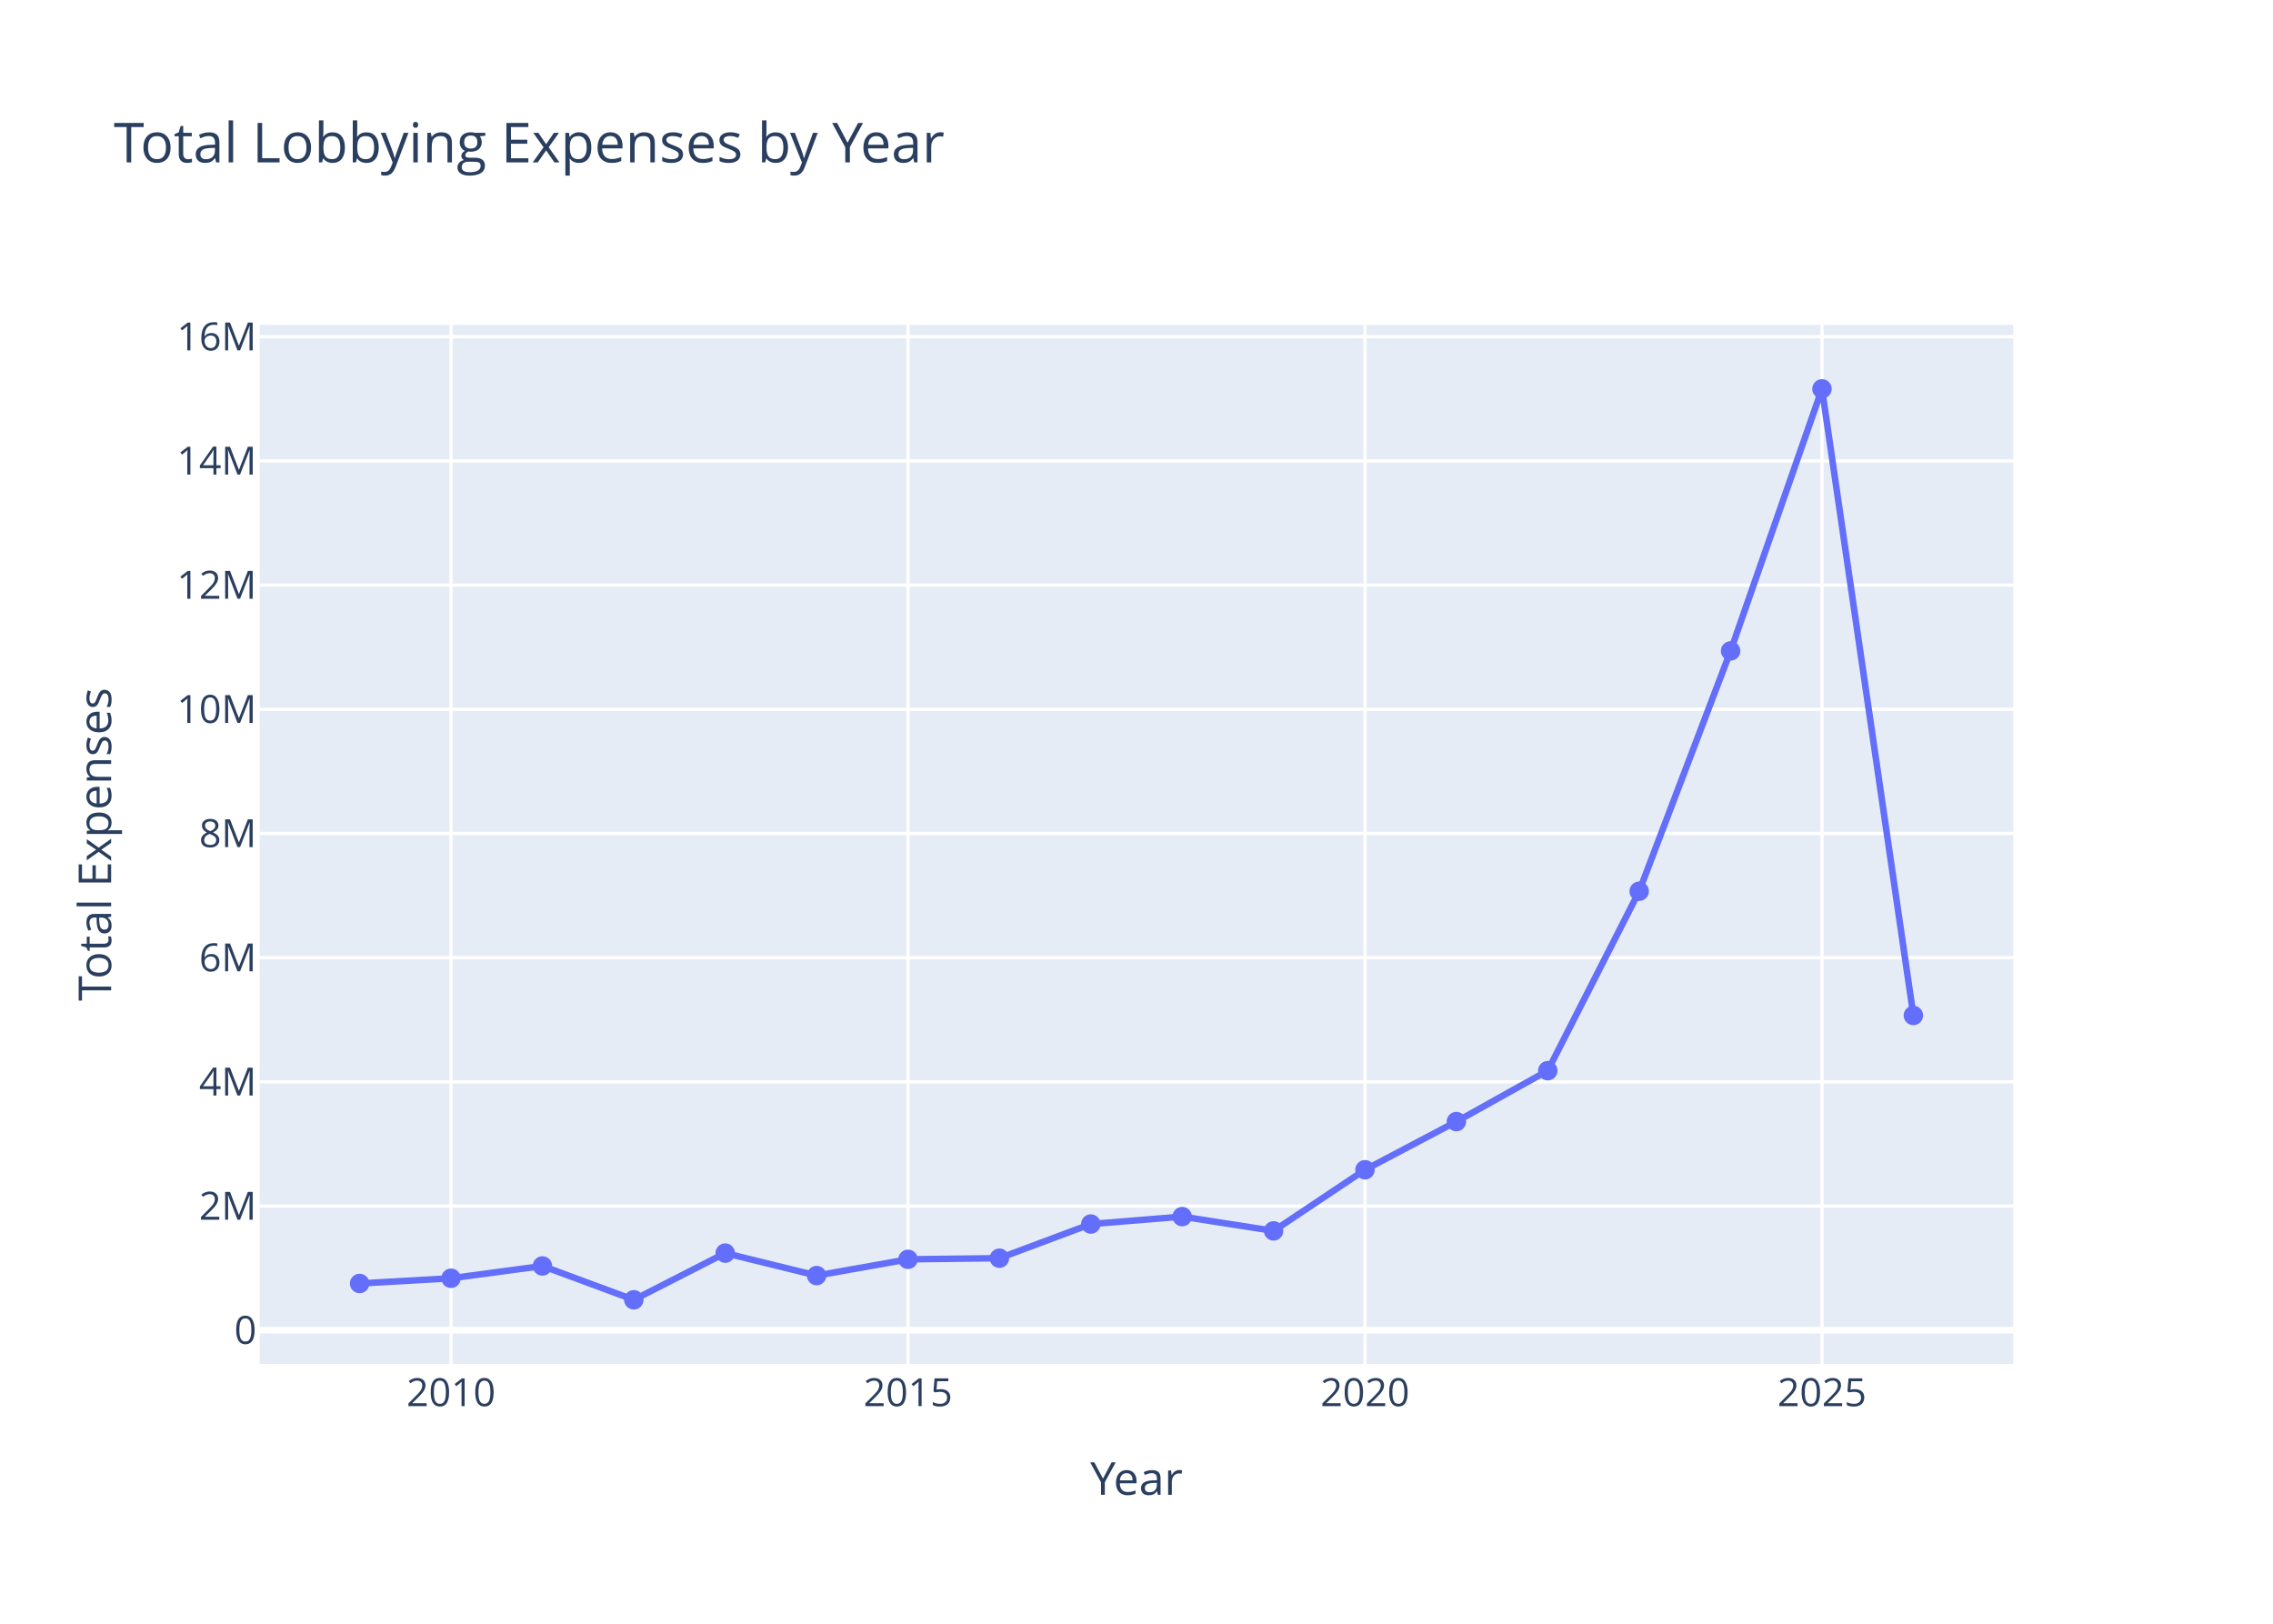
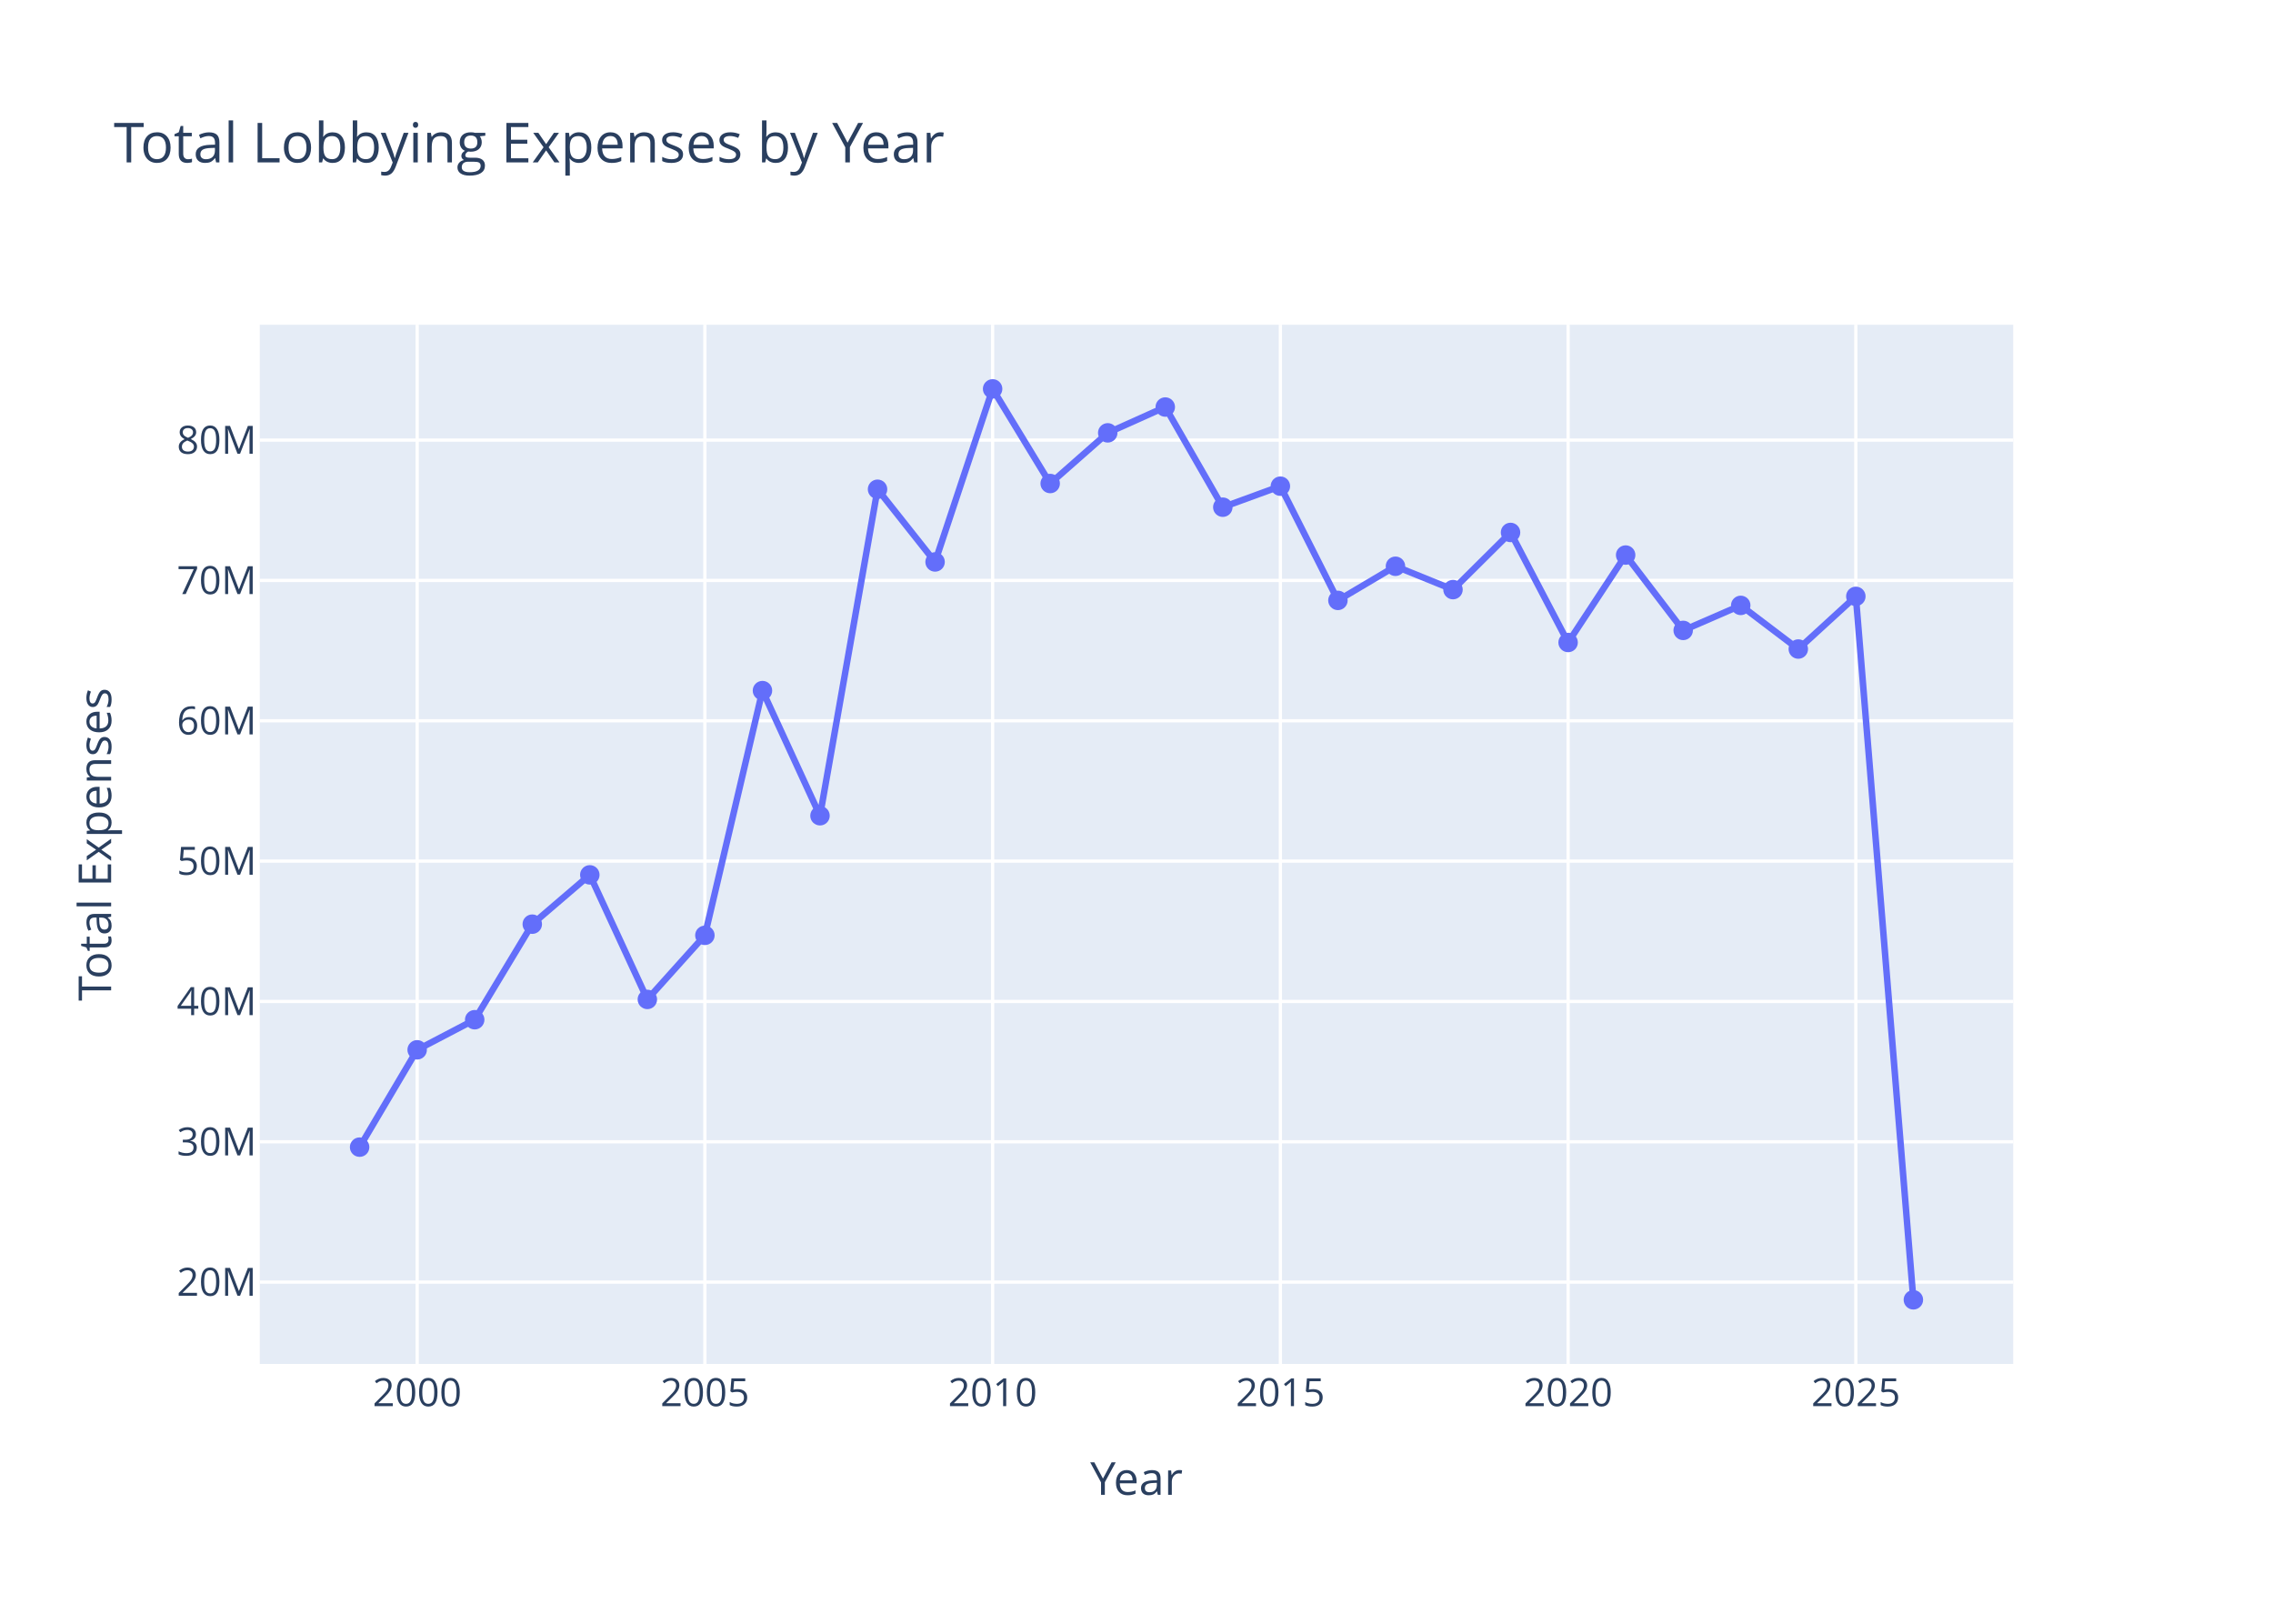
<svg xmlns="http://www.w3.org/2000/svg" class="main-svg" width="1400" height="1000" style="" viewBox="0 0 700 500">
  <rect x="0" y="0" width="700" height="500" style="fill: rgb(255, 255, 255); fill-opacity: 1;" />
-   <defs id="defs-c5b44b">
+   <defs id="defs-3244f3">
    <g class="clips">
-       <clipPath id="clipc5b44bxyplot" class="plotclip">
+       <clipPath id="clip3244f3xyplot" class="plotclip">
        <rect width="540" height="320" />
      </clipPath>
-       <clipPath class="axesclip" id="clipc5b44bx">
+       <clipPath class="axesclip" id="clip3244f3x">
        <rect x="80" y="0" width="540" height="500" />
      </clipPath>
-       <clipPath class="axesclip" id="clipc5b44by">
+       <clipPath class="axesclip" id="clip3244f3y">
        <rect x="0" y="100" width="700" height="320" />
      </clipPath>
-       <clipPath class="axesclip" id="clipc5b44bxy">
+       <clipPath class="axesclip" id="clip3244f3xy">
        <rect x="80" y="100" width="540" height="320" />
      </clipPath>
    </g>
    <g class="gradients" />
    <g class="patterns" />
  </defs>
  <g class="bglayer">
    <rect class="bg" x="80" y="100" width="540" height="320" style="fill: rgb(229, 236, 246); fill-opacity: 1; stroke-width: 0;" />
  </g>
  <g class="layer-below">
    <g class="imagelayer" />
    <g class="shapelayer" />
  </g>
  <g class="cartesianlayer">
    <g class="subplot xy">
      <g class="layer-subplot">
        <g class="shapelayer" />
        <g class="imagelayer" />
      </g>
      <g class="minor-gridlayer">
        <g class="x" />
        <g class="y" />
      </g>
      <g class="gridlayer">
        <g class="x">
-           <path class="xgrid crisp" transform="translate(138.9,0)" d="M0,100v320" style="stroke: rgb(255, 255, 255); stroke-opacity: 1; stroke-width: 1px;" />
-           <path class="xgrid crisp" transform="translate(279.63,0)" d="M0,100v320" style="stroke: rgb(255, 255, 255); stroke-opacity: 1; stroke-width: 1px;" />
-           <path class="xgrid crisp" transform="translate(420.37,0)" d="M0,100v320" style="stroke: rgb(255, 255, 255); stroke-opacity: 1; stroke-width: 1px;" />
-           <path class="xgrid crisp" transform="translate(561.1,0)" d="M0,100v320" style="stroke: rgb(255, 255, 255); stroke-opacity: 1; stroke-width: 1px;" />
+           <path class="xgrid crisp" transform="translate(128.47,0)" d="M0,100v320" style="stroke: rgb(255, 255, 255); stroke-opacity: 1; stroke-width: 1px;" />
+           <path class="xgrid crisp" transform="translate(217.08,0)" d="M0,100v320" style="stroke: rgb(255, 255, 255); stroke-opacity: 1; stroke-width: 1px;" />
+           <path class="xgrid crisp" transform="translate(305.69,0)" d="M0,100v320" style="stroke: rgb(255, 255, 255); stroke-opacity: 1; stroke-width: 1px;" />
+           <path class="xgrid crisp" transform="translate(394.31,0)" d="M0,100v320" style="stroke: rgb(255, 255, 255); stroke-opacity: 1; stroke-width: 1px;" />
+           <path class="xgrid crisp" transform="translate(482.92,0)" d="M0,100v320" style="stroke: rgb(255, 255, 255); stroke-opacity: 1; stroke-width: 1px;" />
+           <path class="xgrid crisp" transform="translate(571.53,0)" d="M0,100v320" style="stroke: rgb(255, 255, 255); stroke-opacity: 1; stroke-width: 1px;" />
        </g>
        <g class="y">
-           <path class="ygrid crisp" transform="translate(0,371.38)" d="M80,0h540" style="stroke: rgb(255, 255, 255); stroke-opacity: 1; stroke-width: 1px;" />
-           <path class="ygrid crisp" transform="translate(0,333.14)" d="M80,0h540" style="stroke: rgb(255, 255, 255); stroke-opacity: 1; stroke-width: 1px;" />
-           <path class="ygrid crisp" transform="translate(0,294.9)" d="M80,0h540" style="stroke: rgb(255, 255, 255); stroke-opacity: 1; stroke-width: 1px;" />
-           <path class="ygrid crisp" transform="translate(0,256.65)" d="M80,0h540" style="stroke: rgb(255, 255, 255); stroke-opacity: 1; stroke-width: 1px;" />
-           <path class="ygrid crisp" transform="translate(0,218.41)" d="M80,0h540" style="stroke: rgb(255, 255, 255); stroke-opacity: 1; stroke-width: 1px;" />
-           <path class="ygrid crisp" transform="translate(0,180.17)" d="M80,0h540" style="stroke: rgb(255, 255, 255); stroke-opacity: 1; stroke-width: 1px;" />
-           <path class="ygrid crisp" transform="translate(0,141.93)" d="M80,0h540" style="stroke: rgb(255, 255, 255); stroke-opacity: 1; stroke-width: 1px;" />
-           <path class="ygrid crisp" transform="translate(0,103.69)" d="M80,0h540" style="stroke: rgb(255, 255, 255); stroke-opacity: 1; stroke-width: 1px;" />
+           <path class="ygrid crisp" transform="translate(0,394.8)" d="M80,0h540" style="stroke: rgb(255, 255, 255); stroke-opacity: 1; stroke-width: 1px;" />
+           <path class="ygrid crisp" transform="translate(0,351.59)" d="M80,0h540" style="stroke: rgb(255, 255, 255); stroke-opacity: 1; stroke-width: 1px;" />
+           <path class="ygrid crisp" transform="translate(0,308.38)" d="M80,0h540" style="stroke: rgb(255, 255, 255); stroke-opacity: 1; stroke-width: 1px;" />
+           <path class="ygrid crisp" transform="translate(0,265.16)" d="M80,0h540" style="stroke: rgb(255, 255, 255); stroke-opacity: 1; stroke-width: 1px;" />
+           <path class="ygrid crisp" transform="translate(0,221.95)" d="M80,0h540" style="stroke: rgb(255, 255, 255); stroke-opacity: 1; stroke-width: 1px;" />
+           <path class="ygrid crisp" transform="translate(0,178.73)" d="M80,0h540" style="stroke: rgb(255, 255, 255); stroke-opacity: 1; stroke-width: 1px;" />
+           <path class="ygrid crisp" transform="translate(0,135.52)" d="M80,0h540" style="stroke: rgb(255, 255, 255); stroke-opacity: 1; stroke-width: 1px;" />
        </g>
      </g>
-       <g class="zerolinelayer">
-         <path class="yzl zl crisp" transform="translate(0,409.62)" d="M80,0h540" style="stroke: rgb(255, 255, 255); stroke-opacity: 1; stroke-width: 2px;" />
-       </g>
+       <g class="zerolinelayer" />
      <g class="layer-between">
        <g class="shapelayer" />
        <g class="imagelayer" />
      </g>
      <path class="xlines-below" />
      <path class="ylines-below" />
      <g class="overlines-below" />
      <g class="xaxislayer-below" />
      <g class="yaxislayer-below" />
      <g class="overaxes-below" />
      <g class="overplot">
-         <g class="xy" transform="translate(80,100)" clip-path="url(#clipc5b44bxyplot)">
+         <g class="xy" transform="translate(80,100)" clip-path="url(#clip3244f3xyplot)">
          <g class="scatterlayer mlayer">
-             <g class="trace scatter traceac85dc" style="stroke-miterlimit: 2; opacity: 1;">
+             <g class="trace scatter trace110a56" style="stroke-miterlimit: 2; opacity: 1;">
              <g class="fills" />
              <g class="errorbars" />
              <g class="lines">
-                 <path class="js-line" d="M30.75,295.22L58.9,293.62L87.04,289.83L115.19,300.25L143.34,285.87L171.49,292.79L199.63,287.78L227.78,287.44L255.93,276.92L284.07,274.63L312.22,279.03L340.37,260.21L368.51,245.37L396.66,229.69L424.81,174.44L452.96,100.44L481.1,19.75L509.25,212.68" style="vector-effect: none; fill: none; stroke: rgb(99, 110, 250); stroke-opacity: 1; stroke-width: 2px; opacity: 1;" />
+                 <path class="js-line" d="M30.75,253.24L48.47,223.27L66.19,214L83.92,184.58L101.64,169.4L119.36,207.75L137.08,188.02L154.81,112.66L172.53,151.19L190.25,50.66L207.97,73.04L225.69,19.75L243.42,48.89L261.14,33.29L278.86,25.34L296.58,56.18L314.31,49.71L332.03,84.88L349.75,74.37L367.47,81.56L385.19,63.96L402.92,97.84L420.64,70.92L438.36,94.12L456.08,86.42L473.81,99.86L491.53,83.64L509.25,300.25" style="vector-effect: none; fill: none; stroke: rgb(99, 110, 250); stroke-opacity: 1; stroke-width: 2px; opacity: 1;" />
              </g>
              <g class="points">
-                 <path class="point" transform="translate(30.75,295.22)" d="M3,0A3,3 0 1,1 0,-3A3,3 0 0,1 3,0Z" style="opacity: 1; stroke-width: 0px; fill: rgb(99, 110, 250); fill-opacity: 1;" />
-                 <path class="point" transform="translate(58.9,293.62)" d="M3,0A3,3 0 1,1 0,-3A3,3 0 0,1 3,0Z" style="opacity: 1; stroke-width: 0px; fill: rgb(99, 110, 250); fill-opacity: 1;" />
-                 <path class="point" transform="translate(87.04,289.83)" d="M3,0A3,3 0 1,1 0,-3A3,3 0 0,1 3,0Z" style="opacity: 1; stroke-width: 0px; fill: rgb(99, 110, 250); fill-opacity: 1;" />
-                 <path class="point" transform="translate(115.19,300.25)" d="M3,0A3,3 0 1,1 0,-3A3,3 0 0,1 3,0Z" style="opacity: 1; stroke-width: 0px; fill: rgb(99, 110, 250); fill-opacity: 1;" />
-                 <path class="point" transform="translate(143.34,285.87)" d="M3,0A3,3 0 1,1 0,-3A3,3 0 0,1 3,0Z" style="opacity: 1; stroke-width: 0px; fill: rgb(99, 110, 250); fill-opacity: 1;" />
-                 <path class="point" transform="translate(171.49,292.79)" d="M3,0A3,3 0 1,1 0,-3A3,3 0 0,1 3,0Z" style="opacity: 1; stroke-width: 0px; fill: rgb(99, 110, 250); fill-opacity: 1;" />
-                 <path class="point" transform="translate(199.63,287.78)" d="M3,0A3,3 0 1,1 0,-3A3,3 0 0,1 3,0Z" style="opacity: 1; stroke-width: 0px; fill: rgb(99, 110, 250); fill-opacity: 1;" />
-                 <path class="point" transform="translate(227.78,287.44)" d="M3,0A3,3 0 1,1 0,-3A3,3 0 0,1 3,0Z" style="opacity: 1; stroke-width: 0px; fill: rgb(99, 110, 250); fill-opacity: 1;" />
-                 <path class="point" transform="translate(255.93,276.92)" d="M3,0A3,3 0 1,1 0,-3A3,3 0 0,1 3,0Z" style="opacity: 1; stroke-width: 0px; fill: rgb(99, 110, 250); fill-opacity: 1;" />
-                 <path class="point" transform="translate(284.07,274.63)" d="M3,0A3,3 0 1,1 0,-3A3,3 0 0,1 3,0Z" style="opacity: 1; stroke-width: 0px; fill: rgb(99, 110, 250); fill-opacity: 1;" />
-                 <path class="point" transform="translate(312.22,279.03)" d="M3,0A3,3 0 1,1 0,-3A3,3 0 0,1 3,0Z" style="opacity: 1; stroke-width: 0px; fill: rgb(99, 110, 250); fill-opacity: 1;" />
-                 <path class="point" transform="translate(340.37,260.21)" d="M3,0A3,3 0 1,1 0,-3A3,3 0 0,1 3,0Z" style="opacity: 1; stroke-width: 0px; fill: rgb(99, 110, 250); fill-opacity: 1;" />
-                 <path class="point" transform="translate(368.51,245.37)" d="M3,0A3,3 0 1,1 0,-3A3,3 0 0,1 3,0Z" style="opacity: 1; stroke-width: 0px; fill: rgb(99, 110, 250); fill-opacity: 1;" />
-                 <path class="point" transform="translate(396.66,229.69)" d="M3,0A3,3 0 1,1 0,-3A3,3 0 0,1 3,0Z" style="opacity: 1; stroke-width: 0px; fill: rgb(99, 110, 250); fill-opacity: 1;" />
-                 <path class="point" transform="translate(424.81,174.44)" d="M3,0A3,3 0 1,1 0,-3A3,3 0 0,1 3,0Z" style="opacity: 1; stroke-width: 0px; fill: rgb(99, 110, 250); fill-opacity: 1;" />
-                 <path class="point" transform="translate(452.96,100.44)" d="M3,0A3,3 0 1,1 0,-3A3,3 0 0,1 3,0Z" style="opacity: 1; stroke-width: 0px; fill: rgb(99, 110, 250); fill-opacity: 1;" />
-                 <path class="point" transform="translate(481.1,19.75)" d="M3,0A3,3 0 1,1 0,-3A3,3 0 0,1 3,0Z" style="opacity: 1; stroke-width: 0px; fill: rgb(99, 110, 250); fill-opacity: 1;" />
-                 <path class="point" transform="translate(509.25,212.68)" d="M3,0A3,3 0 1,1 0,-3A3,3 0 0,1 3,0Z" style="opacity: 1; stroke-width: 0px; fill: rgb(99, 110, 250); fill-opacity: 1;" />
+                 <path class="point" transform="translate(30.75,253.24)" d="M3,0A3,3 0 1,1 0,-3A3,3 0 0,1 3,0Z" style="opacity: 1; stroke-width: 0px; fill: rgb(99, 110, 250); fill-opacity: 1;" />
+                 <path class="point" transform="translate(48.47,223.27)" d="M3,0A3,3 0 1,1 0,-3A3,3 0 0,1 3,0Z" style="opacity: 1; stroke-width: 0px; fill: rgb(99, 110, 250); fill-opacity: 1;" />
+                 <path class="point" transform="translate(66.19,214)" d="M3,0A3,3 0 1,1 0,-3A3,3 0 0,1 3,0Z" style="opacity: 1; stroke-width: 0px; fill: rgb(99, 110, 250); fill-opacity: 1;" />
+                 <path class="point" transform="translate(83.92,184.58)" d="M3,0A3,3 0 1,1 0,-3A3,3 0 0,1 3,0Z" style="opacity: 1; stroke-width: 0px; fill: rgb(99, 110, 250); fill-opacity: 1;" />
+                 <path class="point" transform="translate(101.64,169.4)" d="M3,0A3,3 0 1,1 0,-3A3,3 0 0,1 3,0Z" style="opacity: 1; stroke-width: 0px; fill: rgb(99, 110, 250); fill-opacity: 1;" />
+                 <path class="point" transform="translate(119.36,207.75)" d="M3,0A3,3 0 1,1 0,-3A3,3 0 0,1 3,0Z" style="opacity: 1; stroke-width: 0px; fill: rgb(99, 110, 250); fill-opacity: 1;" />
+                 <path class="point" transform="translate(137.08,188.02)" d="M3,0A3,3 0 1,1 0,-3A3,3 0 0,1 3,0Z" style="opacity: 1; stroke-width: 0px; fill: rgb(99, 110, 250); fill-opacity: 1;" />
+                 <path class="point" transform="translate(154.81,112.66)" d="M3,0A3,3 0 1,1 0,-3A3,3 0 0,1 3,0Z" style="opacity: 1; stroke-width: 0px; fill: rgb(99, 110, 250); fill-opacity: 1;" />
+                 <path class="point" transform="translate(172.53,151.19)" d="M3,0A3,3 0 1,1 0,-3A3,3 0 0,1 3,0Z" style="opacity: 1; stroke-width: 0px; fill: rgb(99, 110, 250); fill-opacity: 1;" />
+                 <path class="point" transform="translate(190.25,50.66)" d="M3,0A3,3 0 1,1 0,-3A3,3 0 0,1 3,0Z" style="opacity: 1; stroke-width: 0px; fill: rgb(99, 110, 250); fill-opacity: 1;" />
+                 <path class="point" transform="translate(207.97,73.04)" d="M3,0A3,3 0 1,1 0,-3A3,3 0 0,1 3,0Z" style="opacity: 1; stroke-width: 0px; fill: rgb(99, 110, 250); fill-opacity: 1;" />
+                 <path class="point" transform="translate(225.69,19.75)" d="M3,0A3,3 0 1,1 0,-3A3,3 0 0,1 3,0Z" style="opacity: 1; stroke-width: 0px; fill: rgb(99, 110, 250); fill-opacity: 1;" />
+                 <path class="point" transform="translate(243.42,48.89)" d="M3,0A3,3 0 1,1 0,-3A3,3 0 0,1 3,0Z" style="opacity: 1; stroke-width: 0px; fill: rgb(99, 110, 250); fill-opacity: 1;" />
+                 <path class="point" transform="translate(261.14,33.29)" d="M3,0A3,3 0 1,1 0,-3A3,3 0 0,1 3,0Z" style="opacity: 1; stroke-width: 0px; fill: rgb(99, 110, 250); fill-opacity: 1;" />
+                 <path class="point" transform="translate(278.86,25.34)" d="M3,0A3,3 0 1,1 0,-3A3,3 0 0,1 3,0Z" style="opacity: 1; stroke-width: 0px; fill: rgb(99, 110, 250); fill-opacity: 1;" />
+                 <path class="point" transform="translate(296.58,56.18)" d="M3,0A3,3 0 1,1 0,-3A3,3 0 0,1 3,0Z" style="opacity: 1; stroke-width: 0px; fill: rgb(99, 110, 250); fill-opacity: 1;" />
+                 <path class="point" transform="translate(314.31,49.71)" d="M3,0A3,3 0 1,1 0,-3A3,3 0 0,1 3,0Z" style="opacity: 1; stroke-width: 0px; fill: rgb(99, 110, 250); fill-opacity: 1;" />
+                 <path class="point" transform="translate(332.03,84.88)" d="M3,0A3,3 0 1,1 0,-3A3,3 0 0,1 3,0Z" style="opacity: 1; stroke-width: 0px; fill: rgb(99, 110, 250); fill-opacity: 1;" />
+                 <path class="point" transform="translate(349.75,74.37)" d="M3,0A3,3 0 1,1 0,-3A3,3 0 0,1 3,0Z" style="opacity: 1; stroke-width: 0px; fill: rgb(99, 110, 250); fill-opacity: 1;" />
+                 <path class="point" transform="translate(367.47,81.56)" d="M3,0A3,3 0 1,1 0,-3A3,3 0 0,1 3,0Z" style="opacity: 1; stroke-width: 0px; fill: rgb(99, 110, 250); fill-opacity: 1;" />
+                 <path class="point" transform="translate(385.19,63.96)" d="M3,0A3,3 0 1,1 0,-3A3,3 0 0,1 3,0Z" style="opacity: 1; stroke-width: 0px; fill: rgb(99, 110, 250); fill-opacity: 1;" />
+                 <path class="point" transform="translate(402.92,97.84)" d="M3,0A3,3 0 1,1 0,-3A3,3 0 0,1 3,0Z" style="opacity: 1; stroke-width: 0px; fill: rgb(99, 110, 250); fill-opacity: 1;" />
+                 <path class="point" transform="translate(420.64,70.92)" d="M3,0A3,3 0 1,1 0,-3A3,3 0 0,1 3,0Z" style="opacity: 1; stroke-width: 0px; fill: rgb(99, 110, 250); fill-opacity: 1;" />
+                 <path class="point" transform="translate(438.36,94.12)" d="M3,0A3,3 0 1,1 0,-3A3,3 0 0,1 3,0Z" style="opacity: 1; stroke-width: 0px; fill: rgb(99, 110, 250); fill-opacity: 1;" />
+                 <path class="point" transform="translate(456.08,86.42)" d="M3,0A3,3 0 1,1 0,-3A3,3 0 0,1 3,0Z" style="opacity: 1; stroke-width: 0px; fill: rgb(99, 110, 250); fill-opacity: 1;" />
+                 <path class="point" transform="translate(473.81,99.86)" d="M3,0A3,3 0 1,1 0,-3A3,3 0 0,1 3,0Z" style="opacity: 1; stroke-width: 0px; fill: rgb(99, 110, 250); fill-opacity: 1;" />
+                 <path class="point" transform="translate(491.53,83.64)" d="M3,0A3,3 0 1,1 0,-3A3,3 0 0,1 3,0Z" style="opacity: 1; stroke-width: 0px; fill: rgb(99, 110, 250); fill-opacity: 1;" />
+                 <path class="point" transform="translate(509.25,300.25)" d="M3,0A3,3 0 1,1 0,-3A3,3 0 0,1 3,0Z" style="opacity: 1; stroke-width: 0px; fill: rgb(99, 110, 250); fill-opacity: 1;" />
              </g>
              <g class="text" />
            </g>
          </g>
        </g>
      </g>
      <g class="zerolinelayer-above" />
      <path class="xlines-above crisp" d="M0,0" style="fill: none;" />
      <path class="ylines-above crisp" d="M0,0" style="fill: none;" />
      <g class="overlines-above" />
      <g class="xaxislayer-above">
        <g class="xtick">
-           <text text-anchor="middle" x="0" y="433" transform="translate(138.9,0)" style="font-family: 'Open Sans', verdana, arial, sans-serif; font-size: 12px; fill: rgb(42, 63, 95); fill-opacity: 1; white-space: pre;">2010</text>
+           <text text-anchor="middle" x="0" y="433" transform="translate(128.47,0)" style="font-family: 'Open Sans', verdana, arial, sans-serif; font-size: 12px; fill: rgb(42, 63, 95); fill-opacity: 1; white-space: pre;">2000</text>
        </g>
        <g class="xtick">
-           <text text-anchor="middle" x="0" y="433" style="font-family: 'Open Sans', verdana, arial, sans-serif; font-size: 12px; fill: rgb(42, 63, 95); fill-opacity: 1; white-space: pre;" transform="translate(279.63,0)">2015</text>
+           <text text-anchor="middle" x="0" y="433" style="font-family: 'Open Sans', verdana, arial, sans-serif; font-size: 12px; fill: rgb(42, 63, 95); fill-opacity: 1; white-space: pre;" transform="translate(217.08,0)">2005</text>
        </g>
        <g class="xtick">
-           <text text-anchor="middle" x="0" y="433" style="font-family: 'Open Sans', verdana, arial, sans-serif; font-size: 12px; fill: rgb(42, 63, 95); fill-opacity: 1; white-space: pre;" transform="translate(420.37,0)">2020</text>
+           <text text-anchor="middle" x="0" y="433" style="font-family: 'Open Sans', verdana, arial, sans-serif; font-size: 12px; fill: rgb(42, 63, 95); fill-opacity: 1; white-space: pre;" transform="translate(305.69,0)">2010</text>
        </g>
        <g class="xtick">
-           <text text-anchor="middle" x="0" y="433" style="font-family: 'Open Sans', verdana, arial, sans-serif; font-size: 12px; fill: rgb(42, 63, 95); fill-opacity: 1; white-space: pre;" transform="translate(561.1,0)">2025</text>
+           <text text-anchor="middle" x="0" y="433" style="font-family: 'Open Sans', verdana, arial, sans-serif; font-size: 12px; fill: rgb(42, 63, 95); fill-opacity: 1; white-space: pre;" transform="translate(394.31,0)">2015</text>
+         </g>
+         <g class="xtick">
+           <text text-anchor="middle" x="0" y="433" style="font-family: 'Open Sans', verdana, arial, sans-serif; font-size: 12px; fill: rgb(42, 63, 95); fill-opacity: 1; white-space: pre;" transform="translate(482.92,0)">2020</text>
+         </g>
+         <g class="xtick">
+           <text text-anchor="middle" x="0" y="433" style="font-family: 'Open Sans', verdana, arial, sans-serif; font-size: 12px; fill: rgb(42, 63, 95); fill-opacity: 1; white-space: pre;" transform="translate(571.53,0)">2025</text>
        </g>
      </g>
      <g class="yaxislayer-above">
        <g class="ytick">
-           <text text-anchor="end" x="79" y="4.2" transform="translate(0,409.62)" style="font-family: 'Open Sans', verdana, arial, sans-serif; font-size: 12px; fill: rgb(42, 63, 95); fill-opacity: 1; white-space: pre;">0</text>
+           <text text-anchor="end" x="79" y="4.2" transform="translate(0,394.8)" style="font-family: 'Open Sans', verdana, arial, sans-serif; font-size: 12px; fill: rgb(42, 63, 95); fill-opacity: 1; white-space: pre;">20M</text>
        </g>
        <g class="ytick">
-           <text text-anchor="end" x="79" y="4.2" style="font-family: 'Open Sans', verdana, arial, sans-serif; font-size: 12px; fill: rgb(42, 63, 95); fill-opacity: 1; white-space: pre;" transform="translate(0,371.38)">2M</text>
+           <text text-anchor="end" x="79" y="4.2" style="font-family: 'Open Sans', verdana, arial, sans-serif; font-size: 12px; fill: rgb(42, 63, 95); fill-opacity: 1; white-space: pre;" transform="translate(0,351.59)">30M</text>
        </g>
        <g class="ytick">
-           <text text-anchor="end" x="79" y="4.2" style="font-family: 'Open Sans', verdana, arial, sans-serif; font-size: 12px; fill: rgb(42, 63, 95); fill-opacity: 1; white-space: pre;" transform="translate(0,333.14)">4M</text>
+           <text text-anchor="end" x="79" y="4.2" style="font-family: 'Open Sans', verdana, arial, sans-serif; font-size: 12px; fill: rgb(42, 63, 95); fill-opacity: 1; white-space: pre;" transform="translate(0,308.38)">40M</text>
        </g>
        <g class="ytick">
-           <text text-anchor="end" x="79" y="4.2" style="font-family: 'Open Sans', verdana, arial, sans-serif; font-size: 12px; fill: rgb(42, 63, 95); fill-opacity: 1; white-space: pre;" transform="translate(0,294.9)">6M</text>
+           <text text-anchor="end" x="79" y="4.2" style="font-family: 'Open Sans', verdana, arial, sans-serif; font-size: 12px; fill: rgb(42, 63, 95); fill-opacity: 1; white-space: pre;" transform="translate(0,265.16)">50M</text>
        </g>
        <g class="ytick">
-           <text text-anchor="end" x="79" y="4.2" style="font-family: 'Open Sans', verdana, arial, sans-serif; font-size: 12px; fill: rgb(42, 63, 95); fill-opacity: 1; white-space: pre;" transform="translate(0,256.65)">8M</text>
+           <text text-anchor="end" x="79" y="4.2" style="font-family: 'Open Sans', verdana, arial, sans-serif; font-size: 12px; fill: rgb(42, 63, 95); fill-opacity: 1; white-space: pre;" transform="translate(0,221.95)">60M</text>
        </g>
        <g class="ytick">
-           <text text-anchor="end" x="79" y="4.2" style="font-family: 'Open Sans', verdana, arial, sans-serif; font-size: 12px; fill: rgb(42, 63, 95); fill-opacity: 1; white-space: pre;" transform="translate(0,218.41)">10M</text>
+           <text text-anchor="end" x="79" y="4.2" style="font-family: 'Open Sans', verdana, arial, sans-serif; font-size: 12px; fill: rgb(42, 63, 95); fill-opacity: 1; white-space: pre;" transform="translate(0,178.73)">70M</text>
        </g>
        <g class="ytick">
-           <text text-anchor="end" x="79" y="4.2" style="font-family: 'Open Sans', verdana, arial, sans-serif; font-size: 12px; fill: rgb(42, 63, 95); fill-opacity: 1; white-space: pre;" transform="translate(0,180.17)">12M</text>
-         </g>
-         <g class="ytick">
-           <text text-anchor="end" x="79" y="4.2" style="font-family: 'Open Sans', verdana, arial, sans-serif; font-size: 12px; fill: rgb(42, 63, 95); fill-opacity: 1; white-space: pre;" transform="translate(0,141.93)">14M</text>
-         </g>
-         <g class="ytick">
-           <text text-anchor="end" x="79" y="4.2" style="font-family: 'Open Sans', verdana, arial, sans-serif; font-size: 12px; fill: rgb(42, 63, 95); fill-opacity: 1; white-space: pre;" transform="translate(0,103.69)">16M</text>
+           <text text-anchor="end" x="79" y="4.2" style="font-family: 'Open Sans', verdana, arial, sans-serif; font-size: 12px; fill: rgb(42, 63, 95); fill-opacity: 1; white-space: pre;" transform="translate(0,135.52)">80M</text>
        </g>
      </g>
      <g class="overaxes-above" />
    </g>
  </g>
  <g class="polarlayer" />
  <g class="smithlayer" />
  <g class="ternarylayer" />
  <g class="geolayer" />
  <g class="funnelarealayer" />
  <g class="pielayer" />
  <g class="iciclelayer" />
  <g class="treemaplayer" />
  <g class="sunburstlayer" />
  <g class="glimages" />
-   <defs id="topdefs-c5b44b">
+   <defs id="topdefs-3244f3">
    <g class="clips" />
  </defs>
  <g class="layer-above">
    <g class="imagelayer" />
    <g class="shapelayer" />
  </g>
  <g class="infolayer">
    <g class="g-gtitle">
      <text class="gtitle" x="35" y="50" text-anchor="start" dy="0em" style="opacity: 1; font-family: 'Open Sans', verdana, arial, sans-serif; font-size: 17px; fill: rgb(42, 63, 95); fill-opacity: 1; white-space: pre;">Total Lobbying Expenses by Year</text>
    </g>
    <g class="g-xtitle">
      <text class="xtitle" x="350" y="460.3" text-anchor="middle" style="opacity: 1; font-family: 'Open Sans', verdana, arial, sans-serif; font-size: 14px; fill: rgb(42, 63, 95); fill-opacity: 1; white-space: pre;">Year</text>
    </g>
    <g class="g-ytitle">
      <text class="ytitle" transform="rotate(-90,34.225,260)" x="34.225" y="260" text-anchor="middle" style="opacity: 1; font-family: 'Open Sans', verdana, arial, sans-serif; font-size: 14px; fill: rgb(42, 63, 95); fill-opacity: 1; white-space: pre;">Total Expenses</text>
    </g>
  </g>
</svg>
